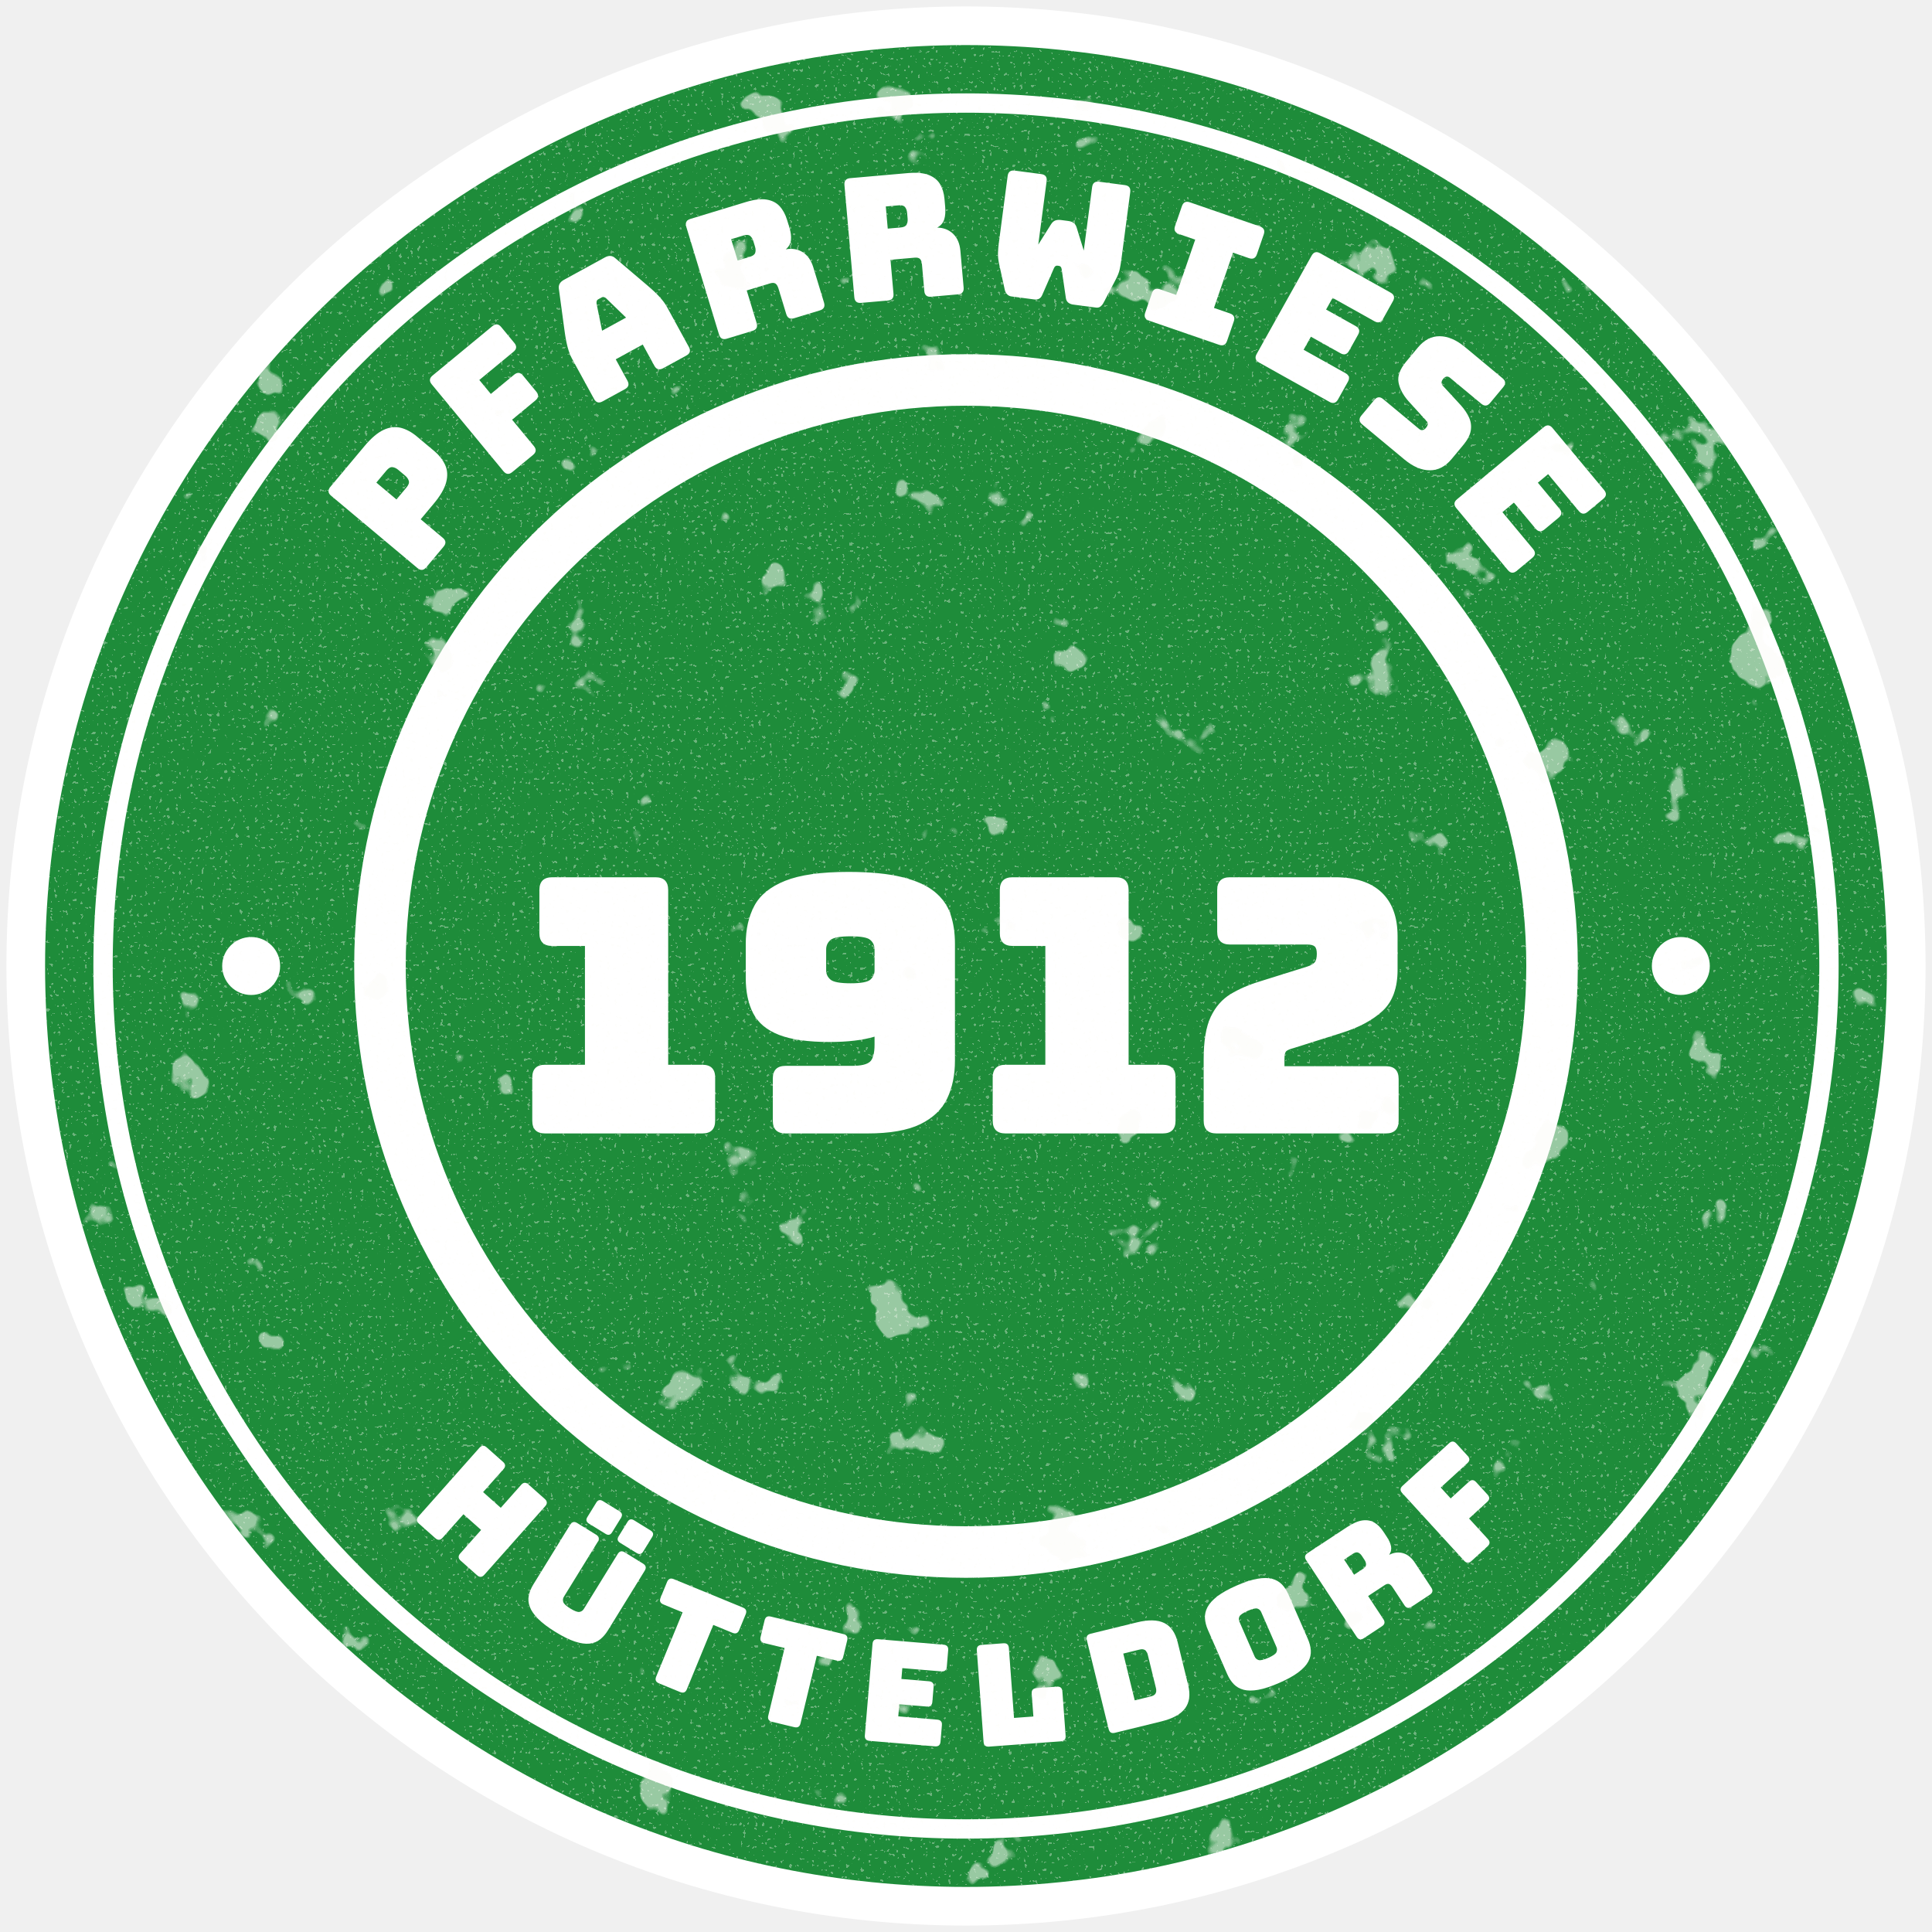
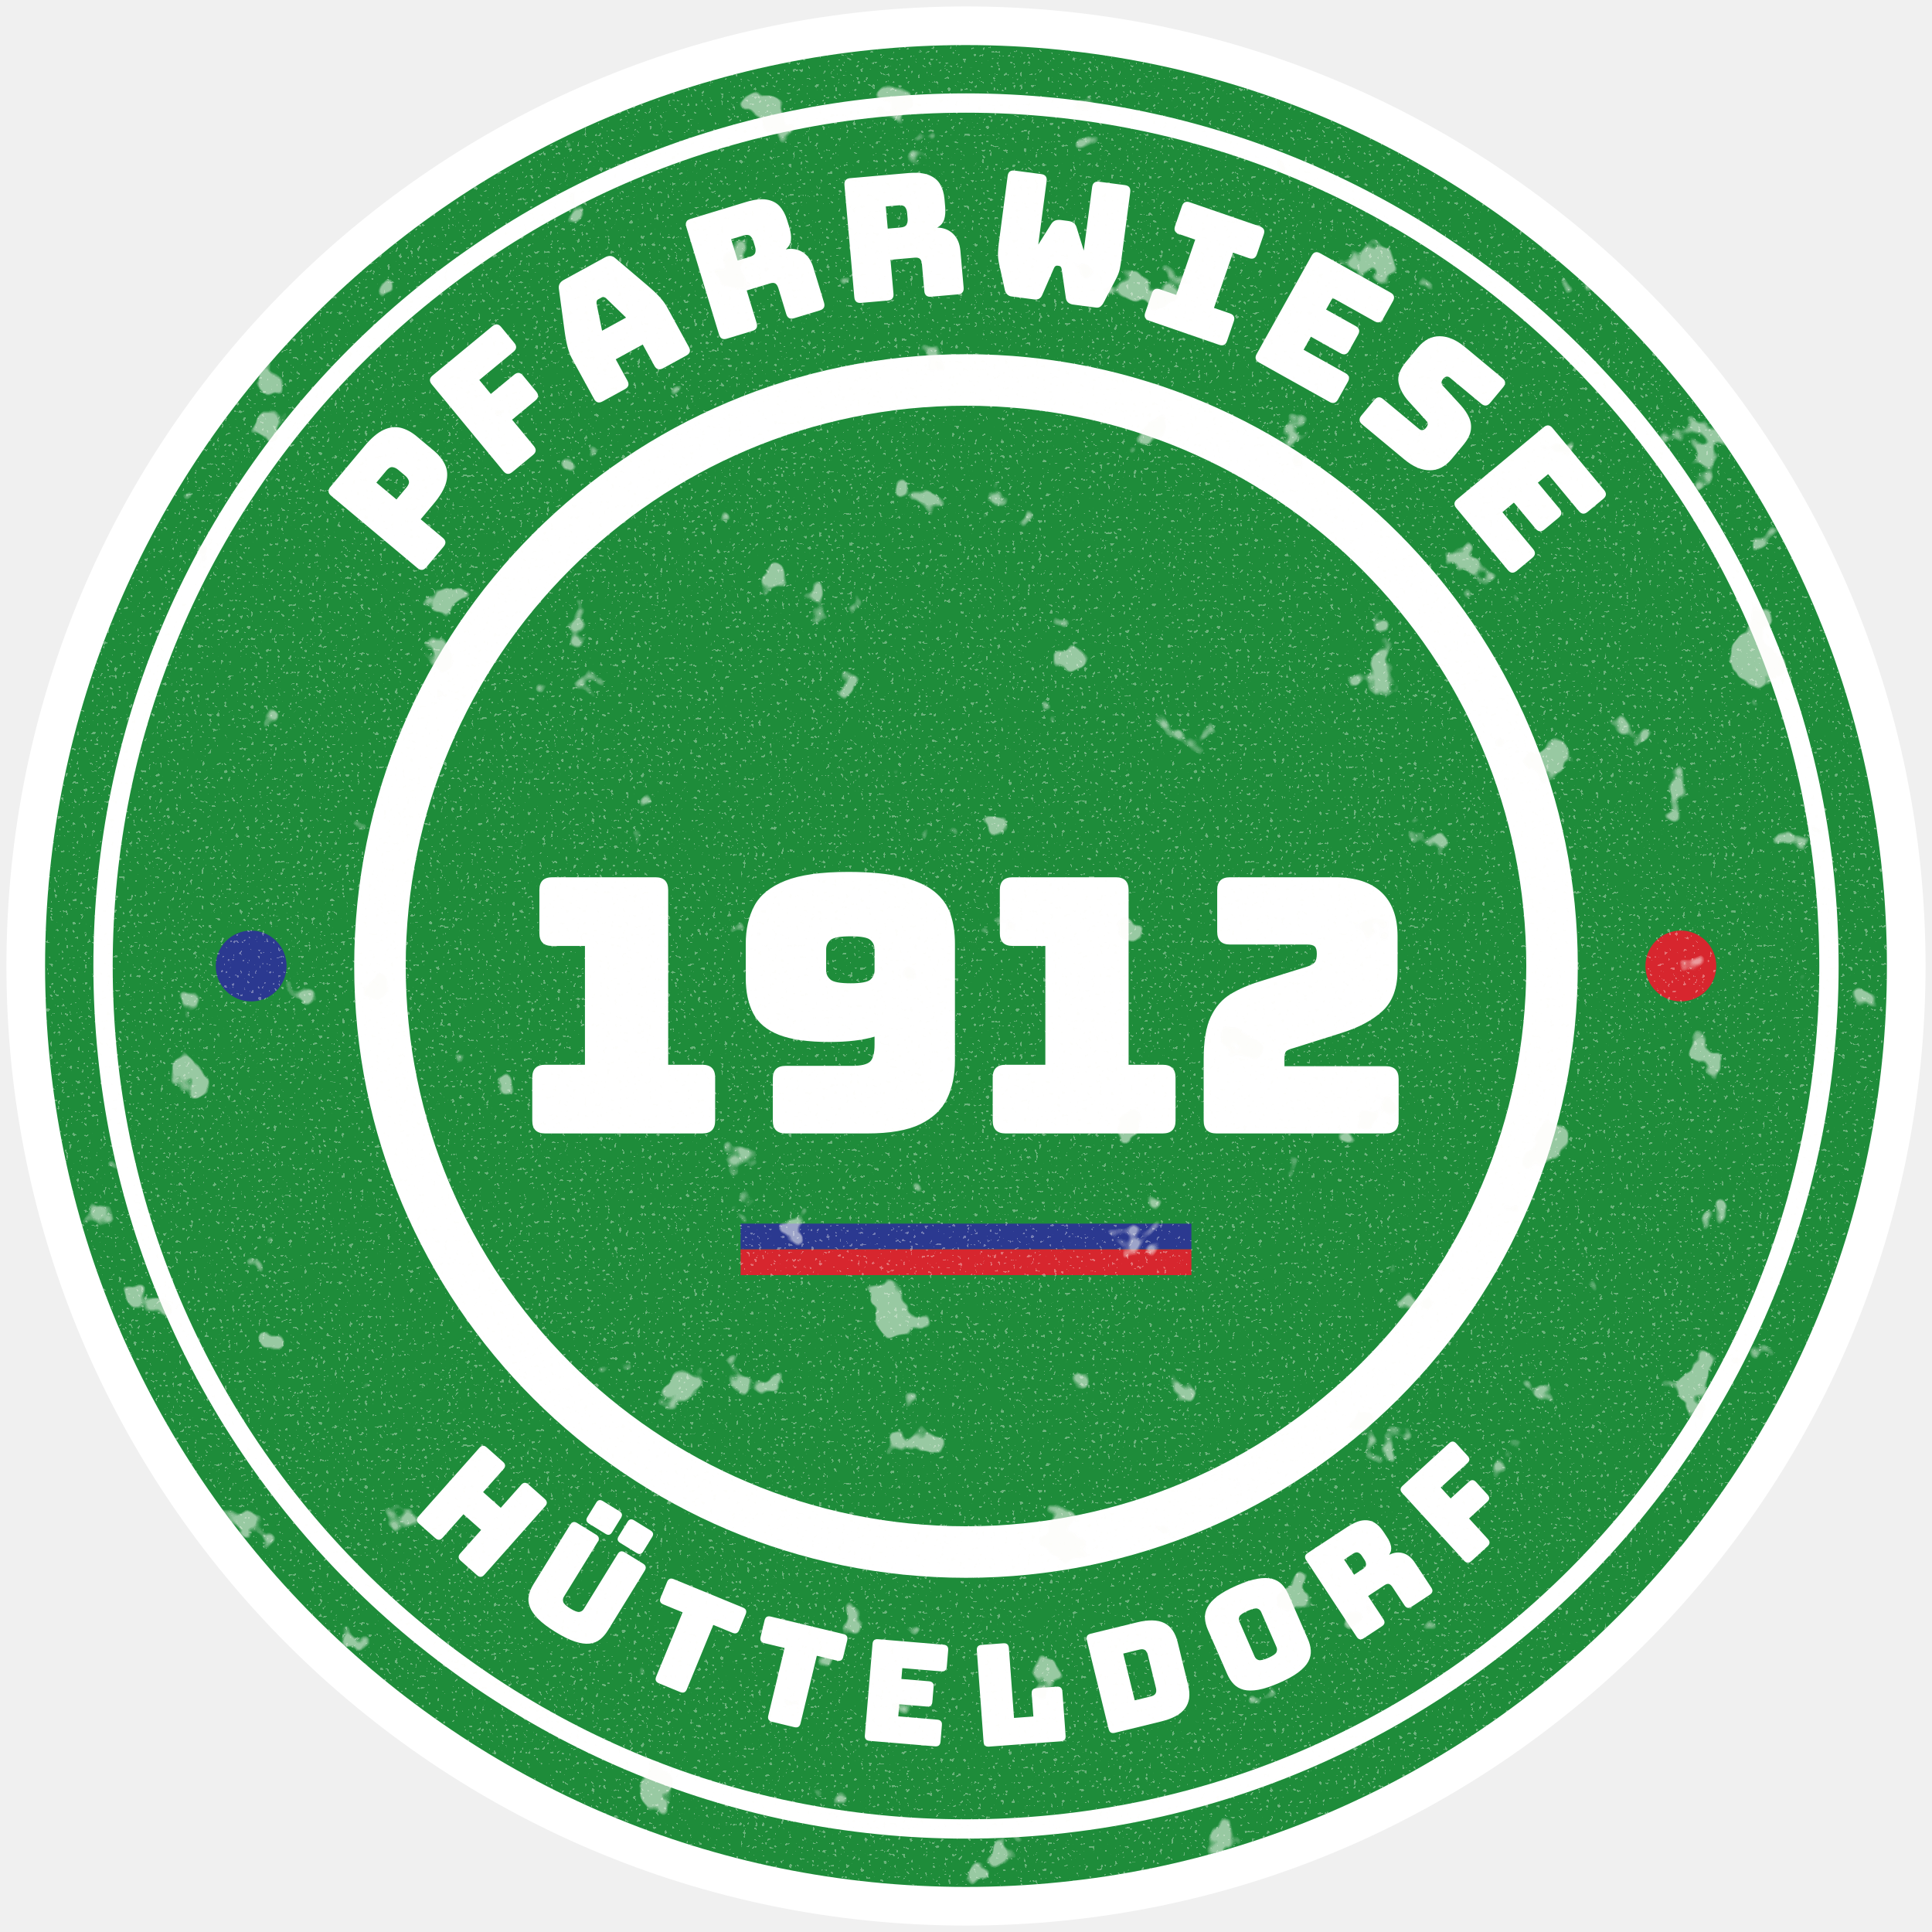
<svg xmlns="http://www.w3.org/2000/svg" viewBox="0 0 600 600" role="img" aria-label="Pfarrwiese 1912">
  <circle cx="300" cy="300" r="298" fill="#FFFFFF" />
  <clipPath id="cr2131314861">
    <circle cx="300" cy="300" r="286" />
  </clipPath>
  <g clip-path="url(#cr2131314861)">
    <rect width="600" height="600" fill="#1E8C3A" />
    <circle cx="300" cy="300" r="190" fill="#FFFFFF" />
    <circle cx="300" cy="300" r="174" fill="#1E8C3A" />
    <circle cx="300" cy="300" r="268" fill="none" stroke="#FFFFFF" stroke-width="6" />
    <path d="M-4.37 0L-4.37 0L-12.74 0Q-14.69 0-14.69-1.94L-14.69-1.94L-14.69-36.94Q-14.69-38.88-12.74-38.88L-12.74-38.88L3.78-38.88Q8.69-38.88 11.47-37.56Q14.26-36.23 15.39-33.86Q16.52-31.48 16.52-28.35L16.52-28.35L16.52-21.44Q16.52-18.31 15.39-15.93Q14.26-13.55 11.47-12.23Q8.69-10.91 3.78-10.91L3.78-10.91L-2.43-10.91L-2.43-1.94Q-2.43 0-4.37 0ZM2.32-28.78L-2.54-28.78L-2.54-20.63L2.32-20.63Q3.89-20.63 4.37-21.44Q4.86-22.25 4.86-23.27L4.86-23.27L4.86-26.14Q4.86-27.22 4.37-28.00Q3.89-28.78 2.32-28.78L2.32-28.78Z" fill="#FFFFFF" transform="translate(300 300) rotate(-50.04) translate(0 -208.0)" />
    <path d="M-2.65 0L-2.65 0L-11.02 0Q-12.96 0-12.96-1.94L-12.96-1.94L-12.96-36.94Q-12.96-38.88-11.02-38.88L-11.02-38.88L13.07-38.88Q15.01-38.88 15.01-36.94L15.01-36.94L15.01-30.51Q15.01-28.57 13.07-28.57L13.07-28.57L-0.70-28.57L-0.70-22.95L8.69-22.95Q10.64-22.95 10.64-21.01L10.64-21.01L10.64-14.53Q10.64-12.58 8.69-12.58L8.69-12.58L-0.70-12.58L-0.70-1.94Q-0.70 0-2.65 0Z" fill="#FFFFFF" transform="translate(300 300) rotate(-39.54) translate(0 -208.0)" />
    <path d="M-4.97-9.50L-4.97-1.94Q-4.97 0-6.91 0L-6.91 0L-14.85 0Q-16.79 0-16.79-1.94L-16.79-1.94L-16.79-16.20Q-16.79-17.82-16.28-19.93Q-15.77-22.03-14.69-24.84L-14.69-24.84L-9.99-37.10Q-9.40-38.88-7.24-38.88L-7.24-38.88L7.29-38.88Q9.40-38.88 9.99-37.10L9.99-37.10L14.69-24.84Q15.77-22.03 16.28-19.93Q16.79-17.82 16.79-16.20L16.79-16.20L16.79-1.94Q16.79 0 14.85 0L14.85 0L6.70 0Q4.59 0 4.59-1.94L4.59-1.94L4.59-9.50L-4.97-9.50ZM-1.89-27.54L-1.89-27.54L-4.43-19.33L4.05-19.33L1.51-27.54Q1.13-28.46 0.49-28.46L0.49-28.46L-0.86-28.46Q-1.51-28.46-1.89-27.54Z" fill="#FFFFFF" transform="translate(300 300) rotate(-28.69) translate(0 -208.0)" />
    <path d="M-6.07 0L-6.07 0L-14.39 0Q-16.34 0-16.34-1.94L-16.34-1.94L-16.34-36.94Q-16.34-38.88-14.39-38.88L-14.39-38.88L3.59-38.88Q7.64-38.88 9.96-37.75Q12.28-36.61 13.26-34.59Q14.23-32.56 14.23-29.86L14.23-29.86L14.23-27.38Q14.23-25.11 13.58-23.54Q12.93-21.98 11.20-21.22L11.20-21.22Q14.17-20.90 15.96-18.85Q17.74-16.79 17.74-13.39L17.74-13.39L17.74-1.94Q17.74 0 15.80 0L15.80 0L7.43 0Q5.48 0 5.48-1.94L5.48-1.94L5.48-10.21Q5.48-11.45 5.02-11.99Q4.56-12.53 3.43-12.53L3.43-12.53L-4.13-12.53L-4.13-1.94Q-4.13 0-6.07 0ZM-0.08-29.16L-4.13-29.16L-4.13-22.25L-0.08-22.25Q1.32-22.25 1.81-22.98Q2.29-23.71 2.29-24.79L2.29-24.79L2.29-26.62Q2.29-27.70 1.81-28.43Q1.32-29.16-0.08-29.16L-0.08-29.16Z" fill="#FFFFFF" transform="translate(300 300) rotate(-16.91) translate(0 -208.0)" />
    <path d="M-6.07 0L-6.07 0L-14.39 0Q-16.34 0-16.34-1.94L-16.34-1.94L-16.34-36.94Q-16.34-38.88-14.39-38.88L-14.39-38.88L3.59-38.88Q7.64-38.88 9.96-37.75Q12.28-36.61 13.26-34.59Q14.23-32.56 14.23-29.86L14.23-29.86L14.23-27.38Q14.23-25.11 13.58-23.54Q12.93-21.98 11.20-21.22L11.20-21.22Q14.17-20.90 15.96-18.85Q17.74-16.79 17.74-13.39L17.74-13.39L17.74-1.94Q17.74 0 15.80 0L15.80 0L7.43 0Q5.48 0 5.48-1.94L5.48-1.94L5.48-10.21Q5.48-11.45 5.02-11.99Q4.56-12.53 3.43-12.53L3.43-12.53L-4.13-12.53L-4.13-1.94Q-4.13 0-6.07 0ZM-0.08-29.16L-4.13-29.16L-4.13-22.25L-0.08-22.25Q1.32-22.25 1.81-22.98Q2.29-23.71 2.29-24.79L2.29-24.79L2.29-26.62Q2.29-27.70 1.81-28.43Q1.32-29.16-0.08-29.16L-0.08-29.16Z" fill="#FFFFFF" transform="translate(300 300) rotate(-5.03) translate(0 -208.0)" />
    <path d="M9.21-38.88L9.21-38.88L17.25-38.88Q19.20-38.88 19.20-36.94L19.20-36.94L19.20-15.98Q19.20-14.26 19.09-12.77Q18.98-11.29 18.22-9.29L18.22-9.29L15.52-1.94Q15.25-1.13 14.74-0.57Q14.23 0 13.36 0L13.36 0L6.18 0Q5.32 0 4.64-0.38Q3.97-0.76 3.70-1.62L3.70-1.62L1.21-10.42Q0.95-11.34 0.24-11.34L0.24-11.34L-0.24-11.34Q-0.95-11.34-1.21-10.42L-1.21-10.42L-3.75-1.62Q-4.24 0-6.02 0L-6.02 0L-13.15 0Q-14.01 0-14.63-0.54Q-15.26-1.08-15.53-1.94L-15.53-1.94L-18.23-9.40Q-18.93-11.39-19.06-12.88Q-19.20-14.36-19.20-16.09L-19.20-16.09L-19.20-36.94Q-19.20-38.88-17.25-38.88L-17.25-38.88L-8.94-38.88Q-6.99-38.88-6.99-36.94L-6.99-36.94L-6.99-17.06L-3.86-23.87Q-3.43-24.79-2.73-25.16Q-2.03-25.54-1.00-25.54L-1.00-25.54L1.27-25.54Q2.35-25.54 3.02-25.16Q3.70-24.79 4.13-23.87L4.13-23.87L7.26-17.06L7.26-36.94Q7.26-38.88 9.21-38.88Z" fill="#FFFFFF" transform="translate(300 300) rotate(7.50) translate(0 -208.0)" />
    <path d="M11.47 0L-11.53 0Q-13.47 0-13.47-1.94L-13.47-1.94L-13.47-8.37Q-13.47-10.31-11.53-10.31L-11.53-10.31L-6.18-10.31L-6.18-28.46L-11.53-28.46Q-13.47-28.46-13.47-30.40L-13.47-30.40L-13.47-36.94Q-13.47-38.88-11.53-38.88L-11.53-38.88L11.47-38.88Q13.42-38.88 13.42-36.94L13.42-36.94L13.42-30.40Q13.42-28.46 11.47-28.46L11.47-28.46L6.24-28.46L6.24-10.31L11.47-10.31Q13.42-10.31 13.42-8.37L13.42-8.37L13.42-1.94Q13.42 0 11.47 0L11.47 0Z" fill="#FFFFFF" transform="translate(300 300) rotate(19.01) translate(0 -208.0)" />
    <path d="M13.07 0L13.07 0L-11.99 0Q-13.93 0-13.93-1.94L-13.93-1.94L-13.93-36.94Q-13.93-38.88-11.99-38.88L-11.99-38.88L13.07-38.88Q15.01-38.88 15.01-36.94L15.01-36.94L15.01-30.62Q15.01-28.67 13.07-28.67L13.07-28.67L-1.84-28.67L-1.84-24.52L8.69-24.52Q10.64-24.52 10.64-22.57L10.64-22.57L10.64-16.79Q10.64-14.85 8.69-14.85L8.69-14.85L-1.84-14.85L-1.84-10.21L13.07-10.21Q15.01-10.21 15.01-8.26L15.01-8.26L15.01-1.94Q15.01 0 13.07 0Z" fill="#FFFFFF" transform="translate(300 300) rotate(29.20) translate(0 -208.0)" />
    <path d="M4.21 0L4.21 0L-12.85 0Q-14.80 0-14.80-1.94L-14.80-1.94L-14.80-8.26Q-14.80-10.21-12.85-10.21L-12.85-10.21L1.67-10.21Q2.38-10.21 2.73-10.66Q3.08-11.12 3.08-11.77L3.08-11.77Q3.08-12.69 2.73-13.12Q2.38-13.55 1.67-13.61L1.67-13.61L-6.43-14.74Q-10.21-15.34-12.50-17.25Q-14.80-19.17-14.80-23.71L-14.80-23.71L-14.80-29.38Q-14.80-34.02-11.83-36.45Q-8.86-38.88-3.62-38.88L-3.62-38.88L11.50-38.88Q13.45-38.88 13.45-36.94L13.45-36.94L13.45-30.51Q13.45-28.57 11.50-28.57L11.50-28.57L-1.08-28.57Q-2.54-28.57-2.54-26.95L-2.54-26.95Q-2.54-25.38-1.08-25.22L-1.08-25.22L6.97-24.14Q9.50-23.76 11.39-22.82Q13.28-21.87 14.34-20.03Q15.39-18.20 15.39-15.17L15.39-15.17L15.39-9.50Q15.39-4.91 12.42-2.46Q9.45 0 4.21 0Z" fill="#FFFFFF" transform="translate(300 300) rotate(39.72) translate(0 -208.0)" />
    <path d="M13.07 0L13.07 0L-11.99 0Q-13.93 0-13.93-1.94L-13.93-1.94L-13.93-36.94Q-13.93-38.88-11.99-38.88L-11.99-38.88L13.07-38.88Q15.01-38.88 15.01-36.94L15.01-36.94L15.01-30.62Q15.01-28.67 13.07-28.67L13.07-28.67L-1.84-28.67L-1.84-24.52L8.69-24.52Q10.64-24.52 10.64-22.57L10.64-22.57L10.64-16.79Q10.64-14.85 8.69-14.85L8.69-14.85L-1.84-14.85L-1.84-10.21L13.07-10.21Q15.01-10.21 15.01-8.26L15.01-8.26L15.01-1.94Q15.01 0 13.07 0Z" fill="#FFFFFF" transform="translate(300 300) rotate(50.25) translate(0 -208.0)" />
    <path d="M-5.26 0L-5.26 0L-12.08 0Q-13.66 0-13.66-1.58L-13.66-1.58L-13.66-30.10Q-13.66-31.68-12.08-31.68L-12.08-31.68L-5.26-31.68Q-3.67-31.68-3.67-30.10L-3.67-30.10L-3.67-20.55L3.67-20.55L3.67-30.10Q3.67-31.68 5.26-31.68L5.26-31.68L12.08-31.68Q13.66-31.68 13.66-30.10L13.66-30.10L13.66-1.58Q13.66 0 12.08 0L12.08 0L5.26 0Q3.67 0 3.67-1.58L3.67-1.58L3.67-11.35L-3.67-11.35L-3.67-1.58Q-3.67 0-5.26 0Z" fill="#FFFFFF" transform="translate(300 300) rotate(41.60) translate(0 242.3)" />
    <path d="M13.60-30.10L13.60-8.32Q13.60-6.29 13.00-4.64Q12.41-2.99 10.89-1.80Q9.37-0.62 6.73 0.02Q4.09 0.66 0 0.66L0 0.66Q-4.09 0.66-6.73 0.02Q-9.37-0.62-10.89-1.80Q-12.41-2.99-13.00-4.64Q-13.60-6.29-13.60-8.32L-13.60-8.32L-13.60-30.10Q-13.60-31.68-12.01-31.68L-12.01-31.68L-5.10-31.68Q-3.52-31.68-3.52-30.10L-3.52-30.10L-3.52-10.03Q-3.52-9.15-2.86-8.56Q-2.20-7.96 0.09-7.96L0.09-7.96Q2.42-7.96 3.08-8.56Q3.74-9.15 3.74-10.03L3.74-10.03L3.74-30.10Q3.74-31.68 5.32-31.68L5.32-31.68L12.01-31.68Q13.60-31.68 13.60-30.10L13.60-30.10ZM-2.73-33.44L-2.73-33.44L-8.80-33.44Q-10.30-33.44-10.30-34.89L-10.30-34.89L-10.30-40.22Q-10.30-41.67-8.80-41.67L-8.80-41.67L-2.73-41.67Q-1.28-41.67-1.28-40.22L-1.28-40.22L-1.28-34.89Q-1.28-33.44-2.73-33.44ZM8.62-33.44L8.62-33.44L2.55-33.44Q1.10-33.44 1.10-34.89L1.10-34.89L1.10-40.22Q1.10-41.67 2.55-41.67L2.55-41.67L8.62-41.67Q10.08-41.67 10.08-40.22L10.08-40.22L10.08-34.89Q10.08-33.44 8.62-33.44Z" fill="#FFFFFF" transform="translate(300 300) rotate(31.65) translate(0 242.3)" />
    <path d="M3.56 0L3.56 0L-3.56 0Q-5.15 0-5.15-1.58L-5.15-1.58L-5.15-23.19L-11.62-23.19Q-13.20-23.19-13.20-24.77L-13.20-24.77L-13.20-30.10Q-13.20-31.68-11.62-31.68L-11.62-31.68L11.62-31.68Q13.20-31.68 13.20-30.10L13.20-30.10L13.20-24.77Q13.20-23.19 11.62-23.19L11.62-23.19L5.15-23.19L5.15-1.58Q5.15 0 3.56 0Z" fill="#FFFFFF" transform="translate(300 300) rotate(22.33) translate(0 242.3)" />
    <path d="M3.56 0L3.56 0L-3.56 0Q-5.15 0-5.15-1.58L-5.15-1.58L-5.15-23.19L-11.62-23.19Q-13.20-23.19-13.20-24.77L-13.20-24.77L-13.20-30.10Q-13.20-31.68-11.62-31.68L-11.62-31.68L11.62-31.68Q13.20-31.68 13.20-30.10L13.20-30.10L13.20-24.77Q13.20-23.19 11.62-23.19L11.62-23.19L5.15-23.19L5.15-1.58Q5.15 0 3.56 0Z" fill="#FFFFFF" transform="translate(300 300) rotate(13.55) translate(0 242.3)" />
    <path d="M10.65 0L10.65 0L-9.77 0Q-11.35 0-11.35-1.58L-11.35-1.58L-11.35-30.10Q-11.35-31.68-9.77-31.68L-9.77-31.68L10.65-31.68Q12.23-31.68 12.23-30.10L12.23-30.10L12.23-24.95Q12.23-23.36 10.65-23.36L10.65-23.36L-1.50-23.36L-1.50-19.98L7.08-19.98Q8.67-19.98 8.67-18.39L8.67-18.39L8.67-13.68Q8.67-12.10 7.08-12.10L7.08-12.10L-1.50-12.10L-1.50-8.32L10.65-8.32Q12.23-8.32 12.23-6.73L12.23-6.73L12.23-1.58Q12.23 0 10.65 0Z" fill="#FFFFFF" transform="translate(300 300) rotate(4.79) translate(0 242.3)" />
    <path d="M11.73 0L11.73 0L-10.67 0Q-12.25 0-12.25-1.58L-12.25-1.58L-12.25-30.10Q-12.25-31.68-10.67-31.68L-10.67-31.68L-3.85-31.68Q-2.27-31.68-2.27-30.10L-2.27-30.10L-2.27-8.32L3.76-8.32L3.76-15.44Q3.76-17.03 5.35-17.03L5.35-17.03L11.73-17.03Q13.31-17.03 13.31-15.44L13.31-15.44L13.31-1.58Q13.31 0 11.73 0Z" fill="#FFFFFF" transform="translate(300 300) rotate(-4.21) translate(0 242.3)" />
    <path d="M3.04 0L3.04 0L-11.79 0Q-13.38 0-13.38-1.58L-13.38-1.58L-13.38-30.10Q-13.38-31.68-11.79-31.68L-11.79-31.68L3.04-31.68Q8.58-31.68 11.22-29.48Q13.86-27.28 13.86-22.70L13.86-22.70L13.86-8.98Q13.86-4.40 11.22-2.20Q8.58 0 3.04 0ZM1.85-23.28L-3.39-23.28L-3.39-8.32L1.85-8.32Q3.92-8.32 3.92-10.47L3.92-10.47L3.92-21.16Q3.92-23.28 1.85-23.28L1.85-23.28Z" fill="#FFFFFF" transform="translate(300 300) rotate(-13.77) translate(0 242.3)" />
    <path d="M13.66-23.32L13.66-8.32Q13.66-6.29 13.07-4.64Q12.47-2.99 10.98-1.80Q9.48-0.62 6.82 0.02Q4.16 0.66 0.02 0.66L0.02 0.66Q-4.11 0.66-6.78 0.02Q-9.44-0.62-10.93-1.80Q-12.43-2.99-13.05-4.64Q-13.66-6.29-13.66-8.32L-13.66-8.32L-13.66-23.32Q-13.66-25.34-13.05-26.99Q-12.43-28.64-10.93-29.83Q-9.44-31.02-6.78-31.68Q-4.11-32.34 0.02-32.34L0.02-32.34Q4.16-32.34 6.82-31.68Q9.48-31.02 10.98-29.83Q12.47-28.64 13.07-26.99Q13.66-25.34 13.66-23.32L13.66-23.32ZM-3.67-21.74L-3.67-9.90Q-3.67-9.02-3.01-8.43Q-2.35-7.83 0.02-7.83L0.02-7.83Q2.44-7.83 3.08-8.43Q3.72-9.02 3.72-9.90L3.72-9.90L3.72-21.74Q3.72-22.62 3.08-23.19Q2.44-23.76 0.02-23.76L0.02-23.76Q-2.35-23.76-3.01-23.19Q-3.67-22.62-3.67-21.74L-3.67-21.74Z" fill="#FFFFFF" transform="translate(300 300) rotate(-23.59) translate(0 242.3)" />
    <path d="M-4.95 0L-4.95 0L-11.73 0Q-13.31 0-13.31-1.58L-13.31-1.58L-13.31-30.10Q-13.31-31.68-11.73-31.68L-11.73-31.68L2.93-31.68Q6.23-31.68 8.12-30.76Q10.01-29.83 10.80-28.18Q11.59-26.53 11.59-24.33L11.59-24.33L11.59-22.31Q11.59-20.46 11.07-19.18Q10.54-17.91 9.13-17.29L9.13-17.29Q11.55-17.03 13.00-15.36Q14.45-13.68 14.45-10.91L14.45-10.91L14.45-1.58Q14.45 0 12.87 0L12.87 0L6.05 0Q4.47 0 4.47-1.58L4.47-1.58L4.47-8.32Q4.47-9.33 4.09-9.77Q3.72-10.21 2.79-10.21L2.79-10.21L-3.37-10.21L-3.37-1.58Q-3.37 0-4.95 0ZM-0.07-23.76L-3.37-23.76L-3.37-18.13L-0.07-18.13Q1.08-18.13 1.47-18.72Q1.87-19.32 1.87-20.20L1.87-20.20L1.87-21.69Q1.87-22.57 1.47-23.17Q1.08-23.76-0.07-23.76L-0.07-23.76Z" fill="#FFFFFF" transform="translate(300 300) rotate(-33.38) translate(0 242.3)" />
    <path d="M-2.16 0L-2.16 0L-8.98 0Q-10.56 0-10.56-1.58L-10.56-1.58L-10.56-30.10Q-10.56-31.68-8.98-31.68L-8.98-31.68L10.65-31.68Q12.23-31.68 12.23-30.10L12.23-30.10L12.23-24.86Q12.23-23.28 10.65-23.28L10.65-23.28L-0.57-23.28L-0.57-18.70L7.08-18.70Q8.67-18.70 8.67-17.12L8.67-17.12L8.67-11.84Q8.67-10.25 7.08-10.25L7.08-10.25L-0.57-10.25L-0.57-1.58Q-0.57 0-2.16 0Z" fill="#FFFFFF" transform="translate(300 300) rotate(-42.46) translate(0 242.3)" />
-     <circle cx="78" cy="300" r="9" fill="#FFFFFF" />
-     <circle cx="522" cy="300" r="9" fill="#FFFFFF" />
+     <circle cx="78" cy="300" r="11" fill="#2B3990" />
+     <circle cx="522" cy="300" r="11" fill="#D7262E" />
    <path d="M218.12 352L218.12 352L169.28 352Q165.30 352 165.30 348.02L165.30 348.02L165.30 334.65Q165.30 330.67 169.28 330.67L169.28 330.67L181.66 330.67L181.66 293.77L171.49 293.77Q167.51 293.77 167.51 289.79L167.51 289.79L167.51 276.42Q167.51 272.44 171.49 272.44L171.49 272.44L203.54 272.44Q207.51 272.44 207.51 276.42L207.51 276.42L207.51 330.67L218.12 330.67Q222.10 330.67 222.10 334.65L222.10 334.65L222.10 348.02Q222.10 352 218.12 352ZM271.60 324.38L271.60 321.94Q266.08 323.60 257.57 323.60L257.57 323.60Q247.62 323.60 241.93 321.39Q236.24 319.18 233.92 314.71Q231.60 310.23 231.60 303.71L231.60 303.71L231.60 293.10Q231.60 286.36 234.25 281.34Q236.91 276.31 243.81 273.55Q250.72 270.78 263.43 270.78L263.43 270.78Q273.59 270.78 280.11 272.39Q286.63 273.99 290.22 276.92Q293.81 279.85 295.19 283.93Q296.57 288.02 296.57 293.10L296.57 293.10L296.57 329.35Q296.57 336.09 294.14 341.17Q291.71 346.25 285.80 349.13Q279.89 352 269.39 352L269.39 352L243.98 352Q240 352 240 348.02L240 348.02L240 334.98Q240 331.01 243.98 331.01L243.98 331.01L264.64 331.01Q268.73 331.01 270.17 329.73Q271.60 328.46 271.60 324.38L271.60 324.38ZM271.60 301.39L271.60 301.39L271.60 294.87Q271.60 293.10 270.33 291.94Q269.06 290.78 264.20 290.78L264.20 290.78Q259.23 290.78 257.90 291.94Q256.57 293.10 256.57 294.87L256.57 294.87L256.57 301.39Q256.57 303.05 257.90 304.21Q259.23 305.37 264.20 305.37L264.20 305.37Q269.06 305.37 270.33 304.21Q271.60 303.05 271.60 301.39ZM361.10 352L361.10 352L312.27 352Q308.29 352 308.29 348.02L308.29 348.02L308.29 334.65Q308.29 330.67 312.27 330.67L312.27 330.67L324.64 330.67L324.64 293.77L314.48 293.77Q310.50 293.77 310.50 289.79L310.50 289.79L310.50 276.42Q310.50 272.44 314.48 272.44L314.48 272.44L346.52 272.44Q350.50 272.44 350.50 276.42L350.50 276.42L350.50 330.67L361.10 330.67Q365.08 330.67 365.08 334.65L365.08 334.65L365.08 348.02Q365.08 352 361.10 352ZM430.39 352L430.39 352L377.79 352Q373.81 352 373.81 348.02L373.81 348.02L373.81 329.02Q373.81 320.40 376.02 315.76Q378.23 311.12 382.15 308.74Q386.08 306.36 391.16 304.82L391.16 304.82L405.97 300.18Q407.73 299.62 408.34 298.80Q408.95 297.97 408.95 296.20L408.95 296.20Q408.95 294.54 408.29 293.93Q407.62 293.33 405.97 293.33L405.97 293.33L381.99 293.33Q378.01 293.33 378.01 289.35L378.01 289.35L378.01 276.42Q378.01 272.44 381.99 272.44L381.99 272.44L414.59 272.44Q424.09 272.44 429.06 277.14Q434.03 281.83 434.03 290.78L434.03 290.78L434.03 301.17Q434.03 309.57 429.45 313.88Q424.86 318.19 416.80 320.73L416.80 320.73L401.77 325.48Q400.11 325.92 399.50 326.42Q398.90 326.92 398.90 328.80L398.90 328.80L398.90 331.12L430.39 331.12Q434.36 331.12 434.36 335.09L434.36 335.09L434.36 348.02Q434.36 352 430.39 352Z" fill="#FFFFFF" />
+     <rect x="230" y="380" width="140" height="8" fill="#2B3990" />
+     <rect x="230" y="388" width="140" height="8" fill="#D7262E" />
    <defs>
      <filter id="gar2131314861" x="0" y="0" width="100%" height="100%">
        <feTurbulence type="fractalNoise" baseFrequency="0.041" numOctaves="4" seed="273" />
        <feColorMatrix type="matrix" values="0 0 0 0 0.97  0 0 0 0 0.96  0 0 0 0 0.93  0 0 0 28 -20.6" />
      </filter>
      <filter id="gbr2131314861" x="0" y="0" width="100%" height="100%">
        <feTurbulence type="fractalNoise" baseFrequency="0.85" numOctaves="2" seed="280" />
        <feColorMatrix type="matrix" values="0 0 0 0 0.97  0 0 0 0 0.96  0 0 0 0 0.93  0 0 0 30 -20.6" />
      </filter>
    </defs>
    <rect width="600" height="600" filter="url(#gar2131314861)" opacity=".55" />
    <rect width="600" height="600" filter="url(#gbr2131314861)" opacity=".35" />
  </g>
</svg>
